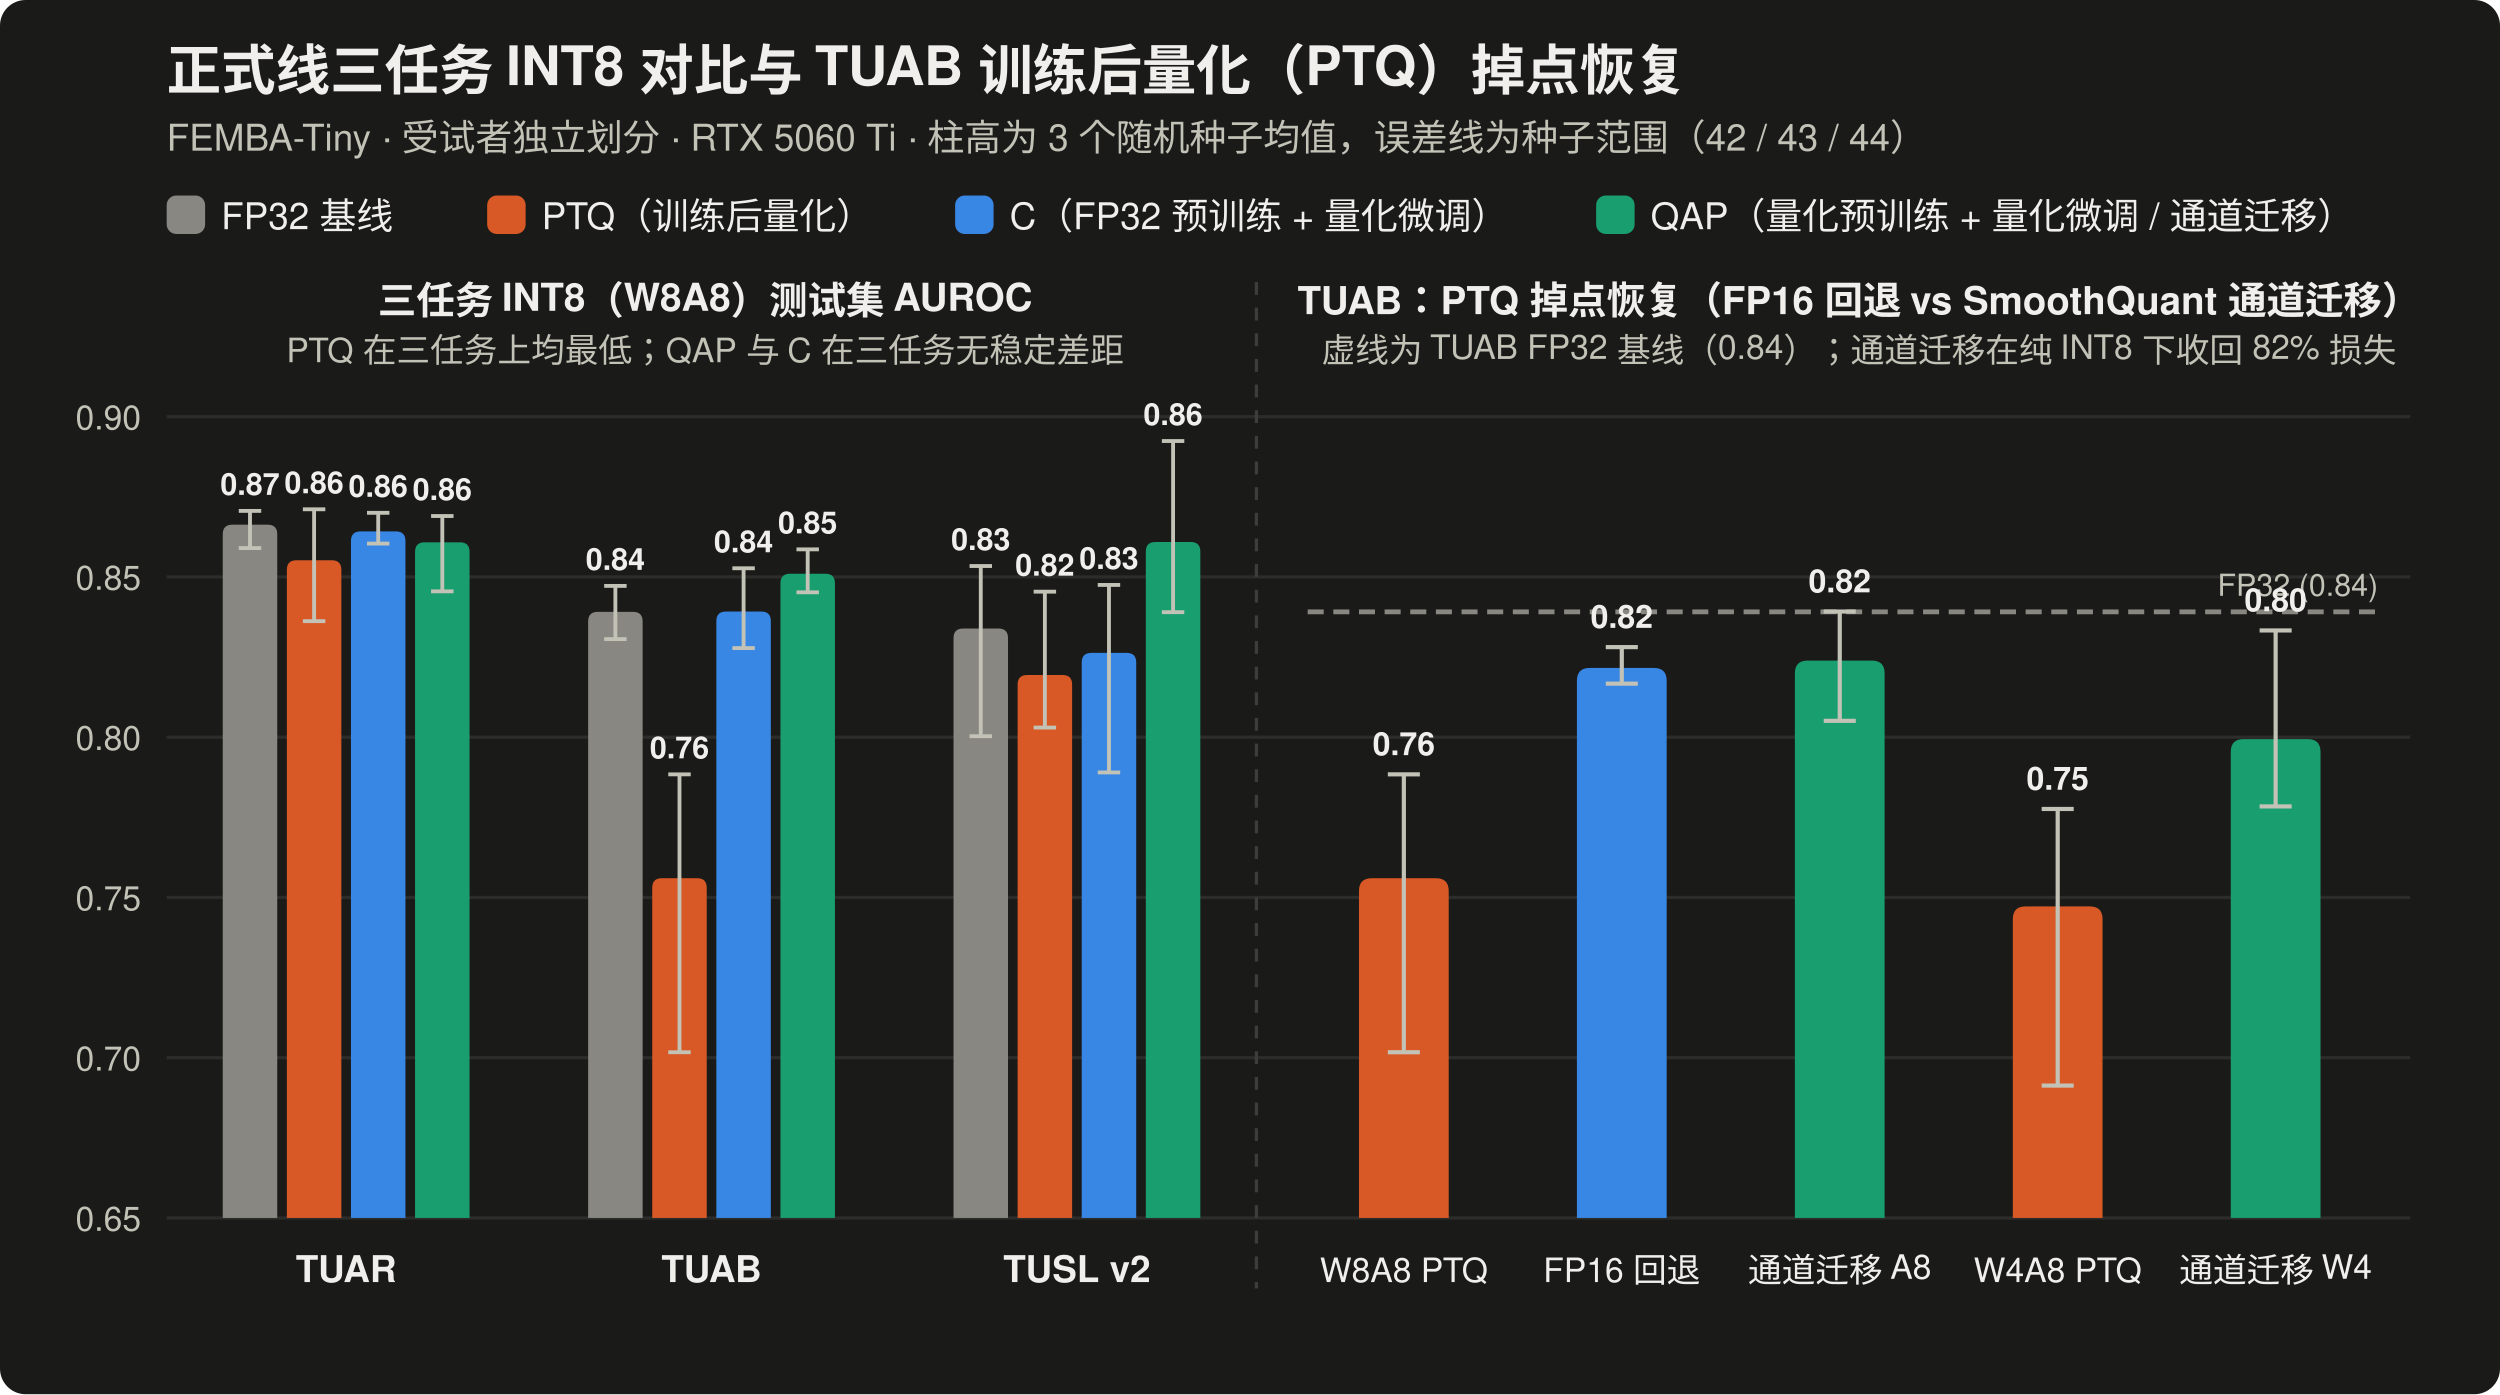
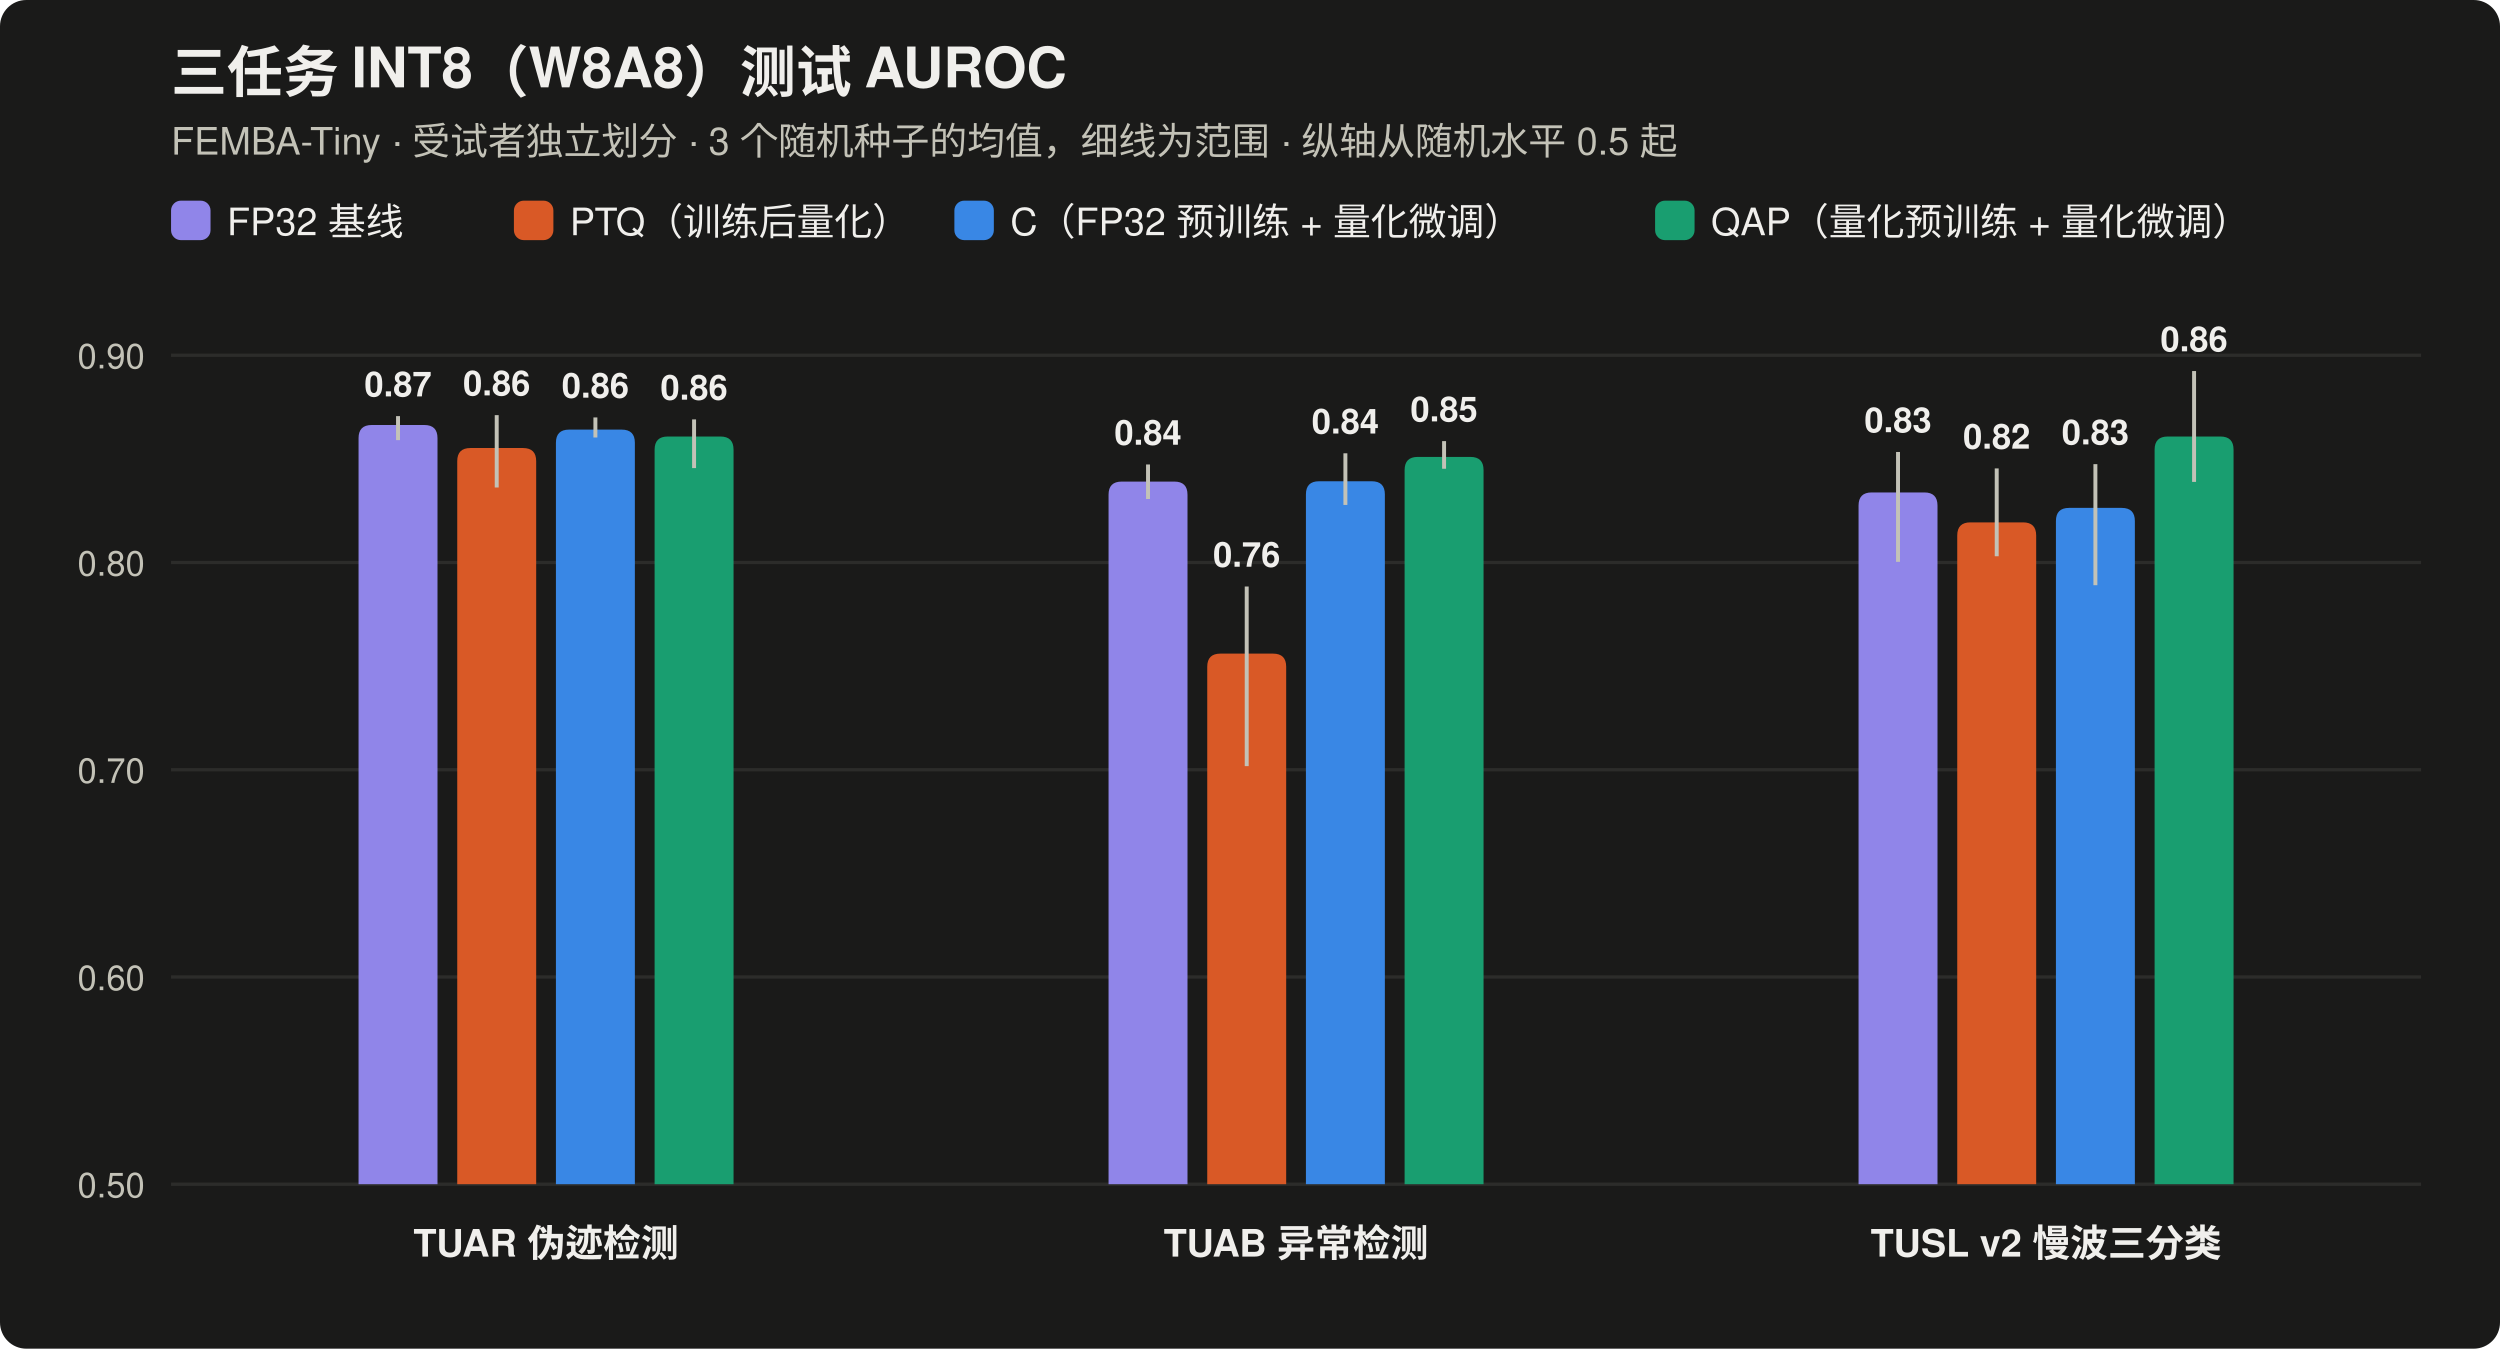
- <svg xmlns="http://www.w3.org/2000/svg" viewBox="0 0 780 435" width="780" height="435" role="img">
-   <rect width="780" height="435" fill="#1a1a19" rx="8" />
-   <text x="52" y="28" font-size="17" fill="#f0efec" font-weight="600" font-family="-apple-system, BlinkMacSystemFont, Segoe UI, Helvetica, Arial, sans-serif">正式线三任务 INT8 对比与 TUAB 训练后量化（PTQ）掉点恢复</text>
-   <text x="52" y="47" font-size="11.5" fill="#c3c2b7" font-family="-apple-system, BlinkMacSystemFont, Segoe UI, Helvetica, Arial, sans-serif">FEMBA-Tiny · 受试者独立划分 · RTX 5060 Ti · 柱高为 3 个随机种子均值，误差线为种子范围（42 / 43 / 44）</text>
-   <rect x="52" y="61" width="12" height="12" rx="3" fill="#898781" />
-   <text x="69" y="71.5" font-size="11.5" fill="#f0efec" font-family="-apple-system, BlinkMacSystemFont, Segoe UI, Helvetica, Arial, sans-serif">FP32 基线</text>
-   <rect x="152" y="61" width="12" height="12" rx="3" fill="#d95926" />
-   <text x="169" y="71.5" font-size="11.5" fill="#f0efec" font-family="-apple-system, BlinkMacSystemFont, Segoe UI, Helvetica, Arial, sans-serif">PTQ（训练后量化）</text>
-   <rect x="298" y="61" width="12" height="12" rx="3" fill="#3987e5" />
-   <text x="315" y="71.5" font-size="11.5" fill="#f0efec" font-family="-apple-system, BlinkMacSystemFont, Segoe UI, Helvetica, Arial, sans-serif">C（FP32 预训练 + 量化微调）</text>
-   <rect x="498" y="61" width="12" height="12" rx="3" fill="#199e70" />
-   <text x="515" y="71.5" font-size="11.5" fill="#f0efec" font-family="-apple-system, BlinkMacSystemFont, Segoe UI, Helvetica, Arial, sans-serif">QAP（量化预训练 + 量化微调 / 通道迁移）</text>
-   <text x="220" y="98" font-size="12" fill="#f0efec" text-anchor="middle" font-weight="600" font-family="-apple-system, BlinkMacSystemFont, Segoe UI, Helvetica, Arial, sans-serif">三任务 INT8（W8A8）测试集 AUROC</text>
-   <text x="220" y="113" font-size="10.5" fill="#c3c2b7" text-anchor="middle" font-family="-apple-system, BlinkMacSystemFont, Segoe UI, Helvetica, Arial, sans-serif">PTQ 在三任务上均最低；QAP 与 C 在三任务无稳定差距</text>
-   <text x="580" y="98" font-size="12" fill="#f0efec" text-anchor="middle" font-weight="600" font-family="-apple-system, BlinkMacSystemFont, Segoe UI, Helvetica, Arial, sans-serif">TUAB：PTQ 掉点恢复（FP16 回退 vs SmoothQuant 通道迁移）</text>
-   <text x="580" y="113" font-size="10.5" fill="#c3c2b7" text-anchor="middle" font-family="-apple-system, BlinkMacSystemFont, Segoe UI, Helvetica, Arial, sans-serif">虚线为 TUAB FP32 基线（0.84）；通道迁移在纯 INT8 下收回 82% 损失</text>
-   <line x1="52" y1="380.0" x2="752" y2="380.0" stroke="#2c2c2a" stroke-width="1" />
-   <text x="44" y="384.0" font-size="10.5" fill="#c3c2b7" text-anchor="end" font-family="-apple-system, BlinkMacSystemFont, Segoe UI, Helvetica, Arial, sans-serif">0.65</text>
-   <line x1="52" y1="330.0" x2="752" y2="330.0" stroke="#2c2c2a" stroke-width="1" />
-   <text x="44" y="334.0" font-size="10.5" fill="#c3c2b7" text-anchor="end" font-family="-apple-system, BlinkMacSystemFont, Segoe UI, Helvetica, Arial, sans-serif">0.70</text>
-   <line x1="52" y1="280.0" x2="752" y2="280.0" stroke="#2c2c2a" stroke-width="1" />
-   <text x="44" y="284.0" font-size="10.5" fill="#c3c2b7" text-anchor="end" font-family="-apple-system, BlinkMacSystemFont, Segoe UI, Helvetica, Arial, sans-serif">0.75</text>
-   <line x1="52" y1="230.0" x2="752" y2="230.0" stroke="#2c2c2a" stroke-width="1" />
-   <text x="44" y="234.0" font-size="10.5" fill="#c3c2b7" text-anchor="end" font-family="-apple-system, BlinkMacSystemFont, Segoe UI, Helvetica, Arial, sans-serif">0.80</text>
-   <line x1="52" y1="180.0" x2="752" y2="180.0" stroke="#2c2c2a" stroke-width="1" />
-   <text x="44" y="184.0" font-size="10.5" fill="#c3c2b7" text-anchor="end" font-family="-apple-system, BlinkMacSystemFont, Segoe UI, Helvetica, Arial, sans-serif">0.85</text>
-   <line x1="52" y1="130.0" x2="752" y2="130.0" stroke="#2c2c2a" stroke-width="1" />
-   <text x="44" y="134.0" font-size="10.5" fill="#c3c2b7" text-anchor="end" font-family="-apple-system, BlinkMacSystemFont, Segoe UI, Helvetica, Arial, sans-serif">0.90</text>
-   <line x1="392" y1="88" x2="392" y2="402" stroke="#3d3d3a" stroke-width="1" stroke-dasharray="4 4" />
-   <path d="M69.5,380.0 V166.7 Q69.5,163.7 72.5,163.7 H83.5 Q86.5,163.7 86.5,166.7 V380.0 Z" fill="#898781" />
-   <line x1="74.5" y1="159.4" x2="81.5" y2="159.4" stroke="#c3c2b7" stroke-width="1.2" />
-   <line x1="74.5" y1="171.0" x2="81.5" y2="171.0" stroke="#c3c2b7" stroke-width="1.2" />
-   <line x1="78.0" y1="159.4" x2="78.0" y2="171.0" stroke="#c3c2b7" stroke-width="1.2" />
-   <text x="78.0" y="154.4" font-size="9.5" fill="#f0efec" text-anchor="middle" font-weight="600" font-family="-apple-system, BlinkMacSystemFont, Segoe UI, Helvetica, Arial, sans-serif">0.87</text>
-   <path d="M89.5,380.0 V177.8 Q89.5,174.8 92.5,174.8 H103.5 Q106.5,174.8 106.5,177.8 V380.0 Z" fill="#d95926" />
-   <line x1="94.5" y1="158.9" x2="101.5" y2="158.9" stroke="#c3c2b7" stroke-width="1.2" />
-   <line x1="94.5" y1="193.8" x2="101.5" y2="193.8" stroke="#c3c2b7" stroke-width="1.2" />
-   <line x1="98.0" y1="158.9" x2="98.0" y2="193.8" stroke="#c3c2b7" stroke-width="1.2" />
-   <text x="98.0" y="153.9" font-size="9.5" fill="#f0efec" text-anchor="middle" font-weight="600" font-family="-apple-system, BlinkMacSystemFont, Segoe UI, Helvetica, Arial, sans-serif">0.86</text>
-   <path d="M109.5,380.0 V168.8 Q109.5,165.8 112.5,165.8 H123.5 Q126.5,165.8 126.5,168.8 V380.0 Z" fill="#3987e5" />
-   <line x1="114.5" y1="160.0" x2="121.5" y2="160.0" stroke="#c3c2b7" stroke-width="1.2" />
-   <line x1="114.5" y1="169.6" x2="121.5" y2="169.6" stroke="#c3c2b7" stroke-width="1.2" />
-   <line x1="118.0" y1="160.0" x2="118.0" y2="169.6" stroke="#c3c2b7" stroke-width="1.2" />
-   <text x="118.0" y="155.0" font-size="9.5" fill="#f0efec" text-anchor="middle" font-weight="600" font-family="-apple-system, BlinkMacSystemFont, Segoe UI, Helvetica, Arial, sans-serif">0.86</text>
-   <path d="M129.5,380.0 V172.2 Q129.5,169.2 132.5,169.2 H143.5 Q146.5,169.2 146.5,172.2 V380.0 Z" fill="#199e70" />
-   <line x1="134.5" y1="161.0" x2="141.5" y2="161.0" stroke="#c3c2b7" stroke-width="1.2" />
-   <line x1="134.5" y1="184.5" x2="141.5" y2="184.5" stroke="#c3c2b7" stroke-width="1.2" />
-   <line x1="138.0" y1="161.0" x2="138.0" y2="184.5" stroke="#c3c2b7" stroke-width="1.2" />
-   <text x="138.0" y="156.0" font-size="9.5" fill="#f0efec" text-anchor="middle" font-weight="600" font-family="-apple-system, BlinkMacSystemFont, Segoe UI, Helvetica, Arial, sans-serif">0.86</text>
-   <text x="108.0" y="400" font-size="11.5" fill="#f0efec" text-anchor="middle" font-weight="600" font-family="-apple-system, BlinkMacSystemFont, Segoe UI, Helvetica, Arial, sans-serif">TUAR</text>
-   <path d="M183.5,380.0 V193.9 Q183.5,190.9 186.5,190.9 H197.5 Q200.5,190.9 200.5,193.9 V380.0 Z" fill="#898781" />
-   <line x1="188.5" y1="182.8" x2="195.5" y2="182.8" stroke="#c3c2b7" stroke-width="1.2" />
-   <line x1="188.5" y1="199.4" x2="195.5" y2="199.4" stroke="#c3c2b7" stroke-width="1.2" />
-   <line x1="192.0" y1="182.8" x2="192.0" y2="199.4" stroke="#c3c2b7" stroke-width="1.2" />
-   <text x="192.0" y="177.8" font-size="9.5" fill="#f0efec" text-anchor="middle" font-weight="600" font-family="-apple-system, BlinkMacSystemFont, Segoe UI, Helvetica, Arial, sans-serif">0.84</text>
-   <path d="M203.5,380.0 V277.0 Q203.5,274.0 206.5,274.0 H217.5 Q220.5,274.0 220.5,277.0 V380.0 Z" fill="#d95926" />
-   <line x1="208.5" y1="241.6" x2="215.5" y2="241.6" stroke="#c3c2b7" stroke-width="1.2" />
-   <line x1="208.5" y1="328.3" x2="215.5" y2="328.3" stroke="#c3c2b7" stroke-width="1.2" />
-   <line x1="212.0" y1="241.6" x2="212.0" y2="328.3" stroke="#c3c2b7" stroke-width="1.2" />
-   <text x="212.0" y="236.6" font-size="9.5" fill="#f0efec" text-anchor="middle" font-weight="600" font-family="-apple-system, BlinkMacSystemFont, Segoe UI, Helvetica, Arial, sans-serif">0.76</text>
-   <path d="M223.5,380.0 V193.8 Q223.5,190.8 226.5,190.8 H237.5 Q240.5,190.8 240.5,193.8 V380.0 Z" fill="#3987e5" />
-   <line x1="228.5" y1="177.3" x2="235.5" y2="177.3" stroke="#c3c2b7" stroke-width="1.2" />
-   <line x1="228.5" y1="202.2" x2="235.5" y2="202.2" stroke="#c3c2b7" stroke-width="1.2" />
-   <line x1="232.0" y1="177.3" x2="232.0" y2="202.2" stroke="#c3c2b7" stroke-width="1.2" />
-   <text x="232.0" y="172.3" font-size="9.5" fill="#f0efec" text-anchor="middle" font-weight="600" font-family="-apple-system, BlinkMacSystemFont, Segoe UI, Helvetica, Arial, sans-serif">0.84</text>
-   <path d="M243.5,380.0 V182.0 Q243.5,179.0 246.5,179.0 H257.5 Q260.5,179.0 260.5,182.0 V380.0 Z" fill="#199e70" />
-   <line x1="248.5" y1="171.4" x2="255.5" y2="171.4" stroke="#c3c2b7" stroke-width="1.2" />
-   <line x1="248.5" y1="184.8" x2="255.5" y2="184.8" stroke="#c3c2b7" stroke-width="1.2" />
-   <line x1="252.0" y1="171.4" x2="252.0" y2="184.8" stroke="#c3c2b7" stroke-width="1.2" />
-   <text x="252.0" y="166.4" font-size="9.5" fill="#f0efec" text-anchor="middle" font-weight="600" font-family="-apple-system, BlinkMacSystemFont, Segoe UI, Helvetica, Arial, sans-serif">0.85</text>
-   <text x="222.0" y="400" font-size="11.5" fill="#f0efec" text-anchor="middle" font-weight="600" font-family="-apple-system, BlinkMacSystemFont, Segoe UI, Helvetica, Arial, sans-serif">TUAB</text>
-   <path d="M297.5,380.0 V199.1 Q297.5,196.1 300.5,196.1 H311.5 Q314.5,196.1 314.5,199.1 V380.0 Z" fill="#898781" />
-   <line x1="302.5" y1="176.6" x2="309.5" y2="176.6" stroke="#c3c2b7" stroke-width="1.2" />
-   <line x1="302.5" y1="229.7" x2="309.5" y2="229.7" stroke="#c3c2b7" stroke-width="1.2" />
-   <line x1="306.0" y1="176.6" x2="306.0" y2="229.7" stroke="#c3c2b7" stroke-width="1.2" />
-   <text x="306.0" y="171.6" font-size="9.5" fill="#f0efec" text-anchor="middle" font-weight="600" font-family="-apple-system, BlinkMacSystemFont, Segoe UI, Helvetica, Arial, sans-serif">0.83</text>
-   <path d="M317.5,380.0 V213.6 Q317.5,210.6 320.5,210.6 H331.5 Q334.5,210.6 334.5,213.6 V380.0 Z" fill="#d95926" />
-   <line x1="322.5" y1="184.6" x2="329.5" y2="184.6" stroke="#c3c2b7" stroke-width="1.2" />
-   <line x1="322.5" y1="227.0" x2="329.5" y2="227.0" stroke="#c3c2b7" stroke-width="1.2" />
-   <line x1="326.0" y1="184.6" x2="326.0" y2="227.0" stroke="#c3c2b7" stroke-width="1.2" />
-   <text x="326.0" y="179.6" font-size="9.5" fill="#f0efec" text-anchor="middle" font-weight="600" font-family="-apple-system, BlinkMacSystemFont, Segoe UI, Helvetica, Arial, sans-serif">0.82</text>
-   <path d="M337.5,380.0 V206.7 Q337.5,203.7 340.5,203.7 H351.5 Q354.5,203.7 354.5,206.7 V380.0 Z" fill="#3987e5" />
-   <line x1="342.5" y1="182.5" x2="349.5" y2="182.5" stroke="#c3c2b7" stroke-width="1.2" />
-   <line x1="342.5" y1="241.0" x2="349.5" y2="241.0" stroke="#c3c2b7" stroke-width="1.2" />
-   <line x1="346.0" y1="182.5" x2="346.0" y2="241.0" stroke="#c3c2b7" stroke-width="1.2" />
-   <text x="346.0" y="177.5" font-size="9.5" fill="#f0efec" text-anchor="middle" font-weight="600" font-family="-apple-system, BlinkMacSystemFont, Segoe UI, Helvetica, Arial, sans-serif">0.83</text>
-   <path d="M357.5,380.0 V172.1 Q357.5,169.1 360.5,169.1 H371.5 Q374.5,169.1 374.5,172.1 V380.0 Z" fill="#199e70" />
-   <line x1="362.5" y1="137.6" x2="369.5" y2="137.6" stroke="#c3c2b7" stroke-width="1.2" />
-   <line x1="362.5" y1="191.0" x2="369.5" y2="191.0" stroke="#c3c2b7" stroke-width="1.2" />
-   <line x1="366.0" y1="137.6" x2="366.0" y2="191.0" stroke="#c3c2b7" stroke-width="1.2" />
-   <text x="366.0" y="132.6" font-size="9.5" fill="#f0efec" text-anchor="middle" font-weight="600" font-family="-apple-system, BlinkMacSystemFont, Segoe UI, Helvetica, Arial, sans-serif">0.86</text>
-   <text x="336.0" y="400" font-size="11.5" fill="#f0efec" text-anchor="middle" font-weight="600" font-family="-apple-system, BlinkMacSystemFont, Segoe UI, Helvetica, Arial, sans-serif">TUSL v2</text>
-   <line x1="408" y1="190.9" x2="744" y2="190.9" stroke="#898781" stroke-width="1.5" stroke-dasharray="5 3" />
-   <text x="742" y="185.9" font-size="9.5" fill="#c3c2b7" text-anchor="end" font-family="-apple-system, BlinkMacSystemFont, Segoe UI, Helvetica, Arial, sans-serif">FP32 (0.84)</text>
-   <path d="M424.0,380.0 V278.0 Q424.0,274.0 428.0,274.0 H448.0 Q452.0,274.0 452.0,278.0 V380.0 Z" fill="#d95926" />
-   <line x1="433.0" y1="241.6" x2="443.0" y2="241.6" stroke="#c3c2b7" stroke-width="1.3" />
-   <line x1="433.0" y1="328.3" x2="443.0" y2="328.3" stroke="#c3c2b7" stroke-width="1.3" />
-   <line x1="438.0" y1="241.6" x2="438.0" y2="328.3" stroke="#c3c2b7" stroke-width="1.3" />
-   <text x="438.0" y="235.6" font-size="10" fill="#f0efec" text-anchor="middle" font-weight="600" font-family="-apple-system, BlinkMacSystemFont, Segoe UI, Helvetica, Arial, sans-serif">0.76</text>
-   <text x="438.0" y="400" font-size="10.5" fill="#f0efec" text-anchor="middle" font-weight="500" font-family="-apple-system, BlinkMacSystemFont, Segoe UI, Helvetica, Arial, sans-serif">W8A8 PTQ</text>
-   <path d="M492.0,380.0 V212.4 Q492.0,208.4 496.0,208.4 H516.0 Q520.0,208.4 520.0,212.4 V380.0 Z" fill="#3987e5" />
-   <line x1="501.0" y1="201.9" x2="511.0" y2="201.9" stroke="#c3c2b7" stroke-width="1.3" />
-   <line x1="501.0" y1="213.3" x2="511.0" y2="213.3" stroke="#c3c2b7" stroke-width="1.3" />
-   <line x1="506.0" y1="201.9" x2="506.0" y2="213.3" stroke="#c3c2b7" stroke-width="1.3" />
-   <text x="506.0" y="195.9" font-size="10" fill="#f0efec" text-anchor="middle" font-weight="600" font-family="-apple-system, BlinkMacSystemFont, Segoe UI, Helvetica, Arial, sans-serif">0.82</text>
-   <text x="506.0" y="400" font-size="10.5" fill="#f0efec" text-anchor="middle" font-weight="500" font-family="-apple-system, BlinkMacSystemFont, Segoe UI, Helvetica, Arial, sans-serif">FP16 回退</text>
-   <path d="M560.0,380.0 V210.1 Q560.0,206.1 564.0,206.1 H584.0 Q588.0,206.1 588.0,210.1 V380.0 Z" fill="#199e70" />
-   <line x1="569.0" y1="190.8" x2="579.0" y2="190.8" stroke="#c3c2b7" stroke-width="1.3" />
-   <line x1="569.0" y1="224.9" x2="579.0" y2="224.9" stroke="#c3c2b7" stroke-width="1.3" />
-   <line x1="574.0" y1="190.8" x2="574.0" y2="224.9" stroke="#c3c2b7" stroke-width="1.3" />
-   <text x="574.0" y="184.8" font-size="10" fill="#f0efec" text-anchor="middle" font-weight="600" font-family="-apple-system, BlinkMacSystemFont, Segoe UI, Helvetica, Arial, sans-serif">0.82</text>
-   <text x="574.0" y="400" font-size="10.5" fill="#f0efec" text-anchor="middle" font-weight="500" font-family="-apple-system, BlinkMacSystemFont, Segoe UI, Helvetica, Arial, sans-serif">通道迁移 A8</text>
-   <path d="M628.0,380.0 V286.8 Q628.0,282.8 632.0,282.8 H652.0 Q656.0,282.8 656.0,286.8 V380.0 Z" fill="#d95926" />
-   <line x1="637.0" y1="252.4" x2="647.0" y2="252.4" stroke="#c3c2b7" stroke-width="1.3" />
-   <line x1="637.0" y1="338.7" x2="647.0" y2="338.7" stroke="#c3c2b7" stroke-width="1.3" />
-   <line x1="642.0" y1="252.4" x2="642.0" y2="338.7" stroke="#c3c2b7" stroke-width="1.3" />
-   <text x="642.0" y="246.4" font-size="10" fill="#f0efec" text-anchor="middle" font-weight="600" font-family="-apple-system, BlinkMacSystemFont, Segoe UI, Helvetica, Arial, sans-serif">0.75</text>
-   <text x="642.0" y="400" font-size="10.5" fill="#f0efec" text-anchor="middle" font-weight="500" font-family="-apple-system, BlinkMacSystemFont, Segoe UI, Helvetica, Arial, sans-serif">W4A8 PTQ</text>
-   <path d="M696.0,380.0 V234.6 Q696.0,230.6 700.0,230.6 H720.0 Q724.0,230.6 724.0,234.6 V380.0 Z" fill="#199e70" />
-   <line x1="705.0" y1="196.7" x2="715.0" y2="196.7" stroke="#c3c2b7" stroke-width="1.3" />
-   <line x1="705.0" y1="251.6" x2="715.0" y2="251.6" stroke="#c3c2b7" stroke-width="1.3" />
-   <line x1="710.0" y1="196.7" x2="710.0" y2="251.6" stroke="#c3c2b7" stroke-width="1.3" />
-   <text x="710.0" y="190.7" font-size="10" fill="#f0efec" text-anchor="middle" font-weight="600" font-family="-apple-system, BlinkMacSystemFont, Segoe UI, Helvetica, Arial, sans-serif">0.80</text>
-   <text x="710.0" y="400" font-size="10.5" fill="#f0efec" text-anchor="middle" font-weight="500" font-family="-apple-system, BlinkMacSystemFont, Segoe UI, Helvetica, Arial, sans-serif">通道迁移 W4</text>
+ <svg xmlns="http://www.w3.org/2000/svg" viewBox="0 0 760 410" width="760" height="410" role="img">
+   <rect width="760" height="410" fill="#1a1a19" rx="8" />
+   <text x="52" y="28" font-size="17" fill="#f0efec" text-anchor="start" font-weight="600" font-family="-apple-system, BlinkMacSystemFont, Segoe UI, Helvetica, Arial, sans-serif">三任务 INT8（W8A8）测试 AUROC</text>
+   <text x="52" y="47" font-size="11.5" fill="#c3c2b7" text-anchor="start" font-family="-apple-system, BlinkMacSystemFont, Segoe UI, Helvetica, Arial, sans-serif">FEMBA-Tiny · 受试者独立划分 · 3 个随机种子的均值，细线为范围 · 纵轴从随机水平 0.5 起</text>
+   <rect x="52" y="61" width="12" height="12" rx="3" fill="#9085e9" />
+   <text x="69" y="71.5" font-size="11.5" fill="#f0efec" text-anchor="start" font-family="-apple-system, BlinkMacSystemFont, Segoe UI, Helvetica, Arial, sans-serif">FP32 基线</text>
+   <rect x="156.23" y="61" width="12" height="12" rx="3" fill="#d95926" />
+   <text x="173.23" y="71.5" font-size="11.5" fill="#f0efec" text-anchor="start" font-family="-apple-system, BlinkMacSystemFont, Segoe UI, Helvetica, Arial, sans-serif">PTQ（训练后量化）</text>
+   <rect x="290.13" y="61" width="12" height="12" rx="3" fill="#3987e5" />
+   <text x="307.13" y="71.5" font-size="11.5" fill="#f0efec" text-anchor="start" font-family="-apple-system, BlinkMacSystemFont, Segoe UI, Helvetica, Arial, sans-serif">C（FP32 预训练 + 量化微调）</text>
+   <rect x="503.15" y="61" width="12" height="12" rx="3" fill="#199e70" />
+   <text x="520.15" y="71.5" font-size="11.5" fill="#f0efec" text-anchor="start" font-family="-apple-system, BlinkMacSystemFont, Segoe UI, Helvetica, Arial, sans-serif">QAP（量化预训练 + 量化微调）</text>
+   <line x1="52" y1="360.0" x2="736" y2="360.0" stroke="#2c2c2a" stroke-width="1" />
+   <text x="44" y="364.0" font-size="10.5" fill="#c3c2b7" text-anchor="end" font-family="-apple-system, BlinkMacSystemFont, Segoe UI, Helvetica, Arial, sans-serif">0.50</text>
+   <line x1="52" y1="297.0" x2="736" y2="297.0" stroke="#2c2c2a" stroke-width="1" />
+   <text x="44" y="301.0" font-size="10.5" fill="#c3c2b7" text-anchor="end" font-family="-apple-system, BlinkMacSystemFont, Segoe UI, Helvetica, Arial, sans-serif">0.60</text>
+   <line x1="52" y1="234.0" x2="736" y2="234.0" stroke="#2c2c2a" stroke-width="1" />
+   <text x="44" y="238.0" font-size="10.5" fill="#c3c2b7" text-anchor="end" font-family="-apple-system, BlinkMacSystemFont, Segoe UI, Helvetica, Arial, sans-serif">0.70</text>
+   <line x1="52" y1="171.0" x2="736" y2="171.0" stroke="#2c2c2a" stroke-width="1" />
+   <text x="44" y="175.0" font-size="10.5" fill="#c3c2b7" text-anchor="end" font-family="-apple-system, BlinkMacSystemFont, Segoe UI, Helvetica, Arial, sans-serif">0.80</text>
+   <line x1="52" y1="108.0" x2="736" y2="108.0" stroke="#2c2c2a" stroke-width="1" />
+   <text x="44" y="112.0" font-size="10.5" fill="#c3c2b7" text-anchor="end" font-family="-apple-system, BlinkMacSystemFont, Segoe UI, Helvetica, Arial, sans-serif">0.90</text>
+   <path d="M109.0,360 V133.2 Q109.0,129.2 113.0,129.2 H129.0 Q133.0,129.2 133.0,133.2 V360 Z" fill="#9085e9" />
+   <line x1="121.0" y1="126.5" x2="121.0" y2="133.8" stroke="#c3c2b7" stroke-width="1.2" />
+   <text x="121.0" y="120.5" font-size="10.5" fill="#f0efec" text-anchor="middle" font-weight="600" font-family="-apple-system, BlinkMacSystemFont, Segoe UI, Helvetica, Arial, sans-serif">0.87</text>
+   <path d="M139.0,360 V140.2 Q139.0,136.2 143.0,136.2 H159.0 Q163.0,136.2 163.0,140.2 V360 Z" fill="#d95926" />
+   <line x1="151.0" y1="126.2" x2="151.0" y2="148.2" stroke="#c3c2b7" stroke-width="1.2" />
+   <text x="151.0" y="120.2" font-size="10.5" fill="#f0efec" text-anchor="middle" font-weight="600" font-family="-apple-system, BlinkMacSystemFont, Segoe UI, Helvetica, Arial, sans-serif">0.86</text>
+   <path d="M169.0,360 V134.6 Q169.0,130.6 173.0,130.6 H189.0 Q193.0,130.6 193.0,134.6 V360 Z" fill="#3987e5" />
+   <line x1="181.0" y1="126.9" x2="181.0" y2="133.0" stroke="#c3c2b7" stroke-width="1.2" />
+   <text x="181.0" y="120.9" font-size="10.5" fill="#f0efec" text-anchor="middle" font-weight="600" font-family="-apple-system, BlinkMacSystemFont, Segoe UI, Helvetica, Arial, sans-serif">0.86</text>
+   <path d="M199.0,360 V136.7 Q199.0,132.7 203.0,132.7 H219.0 Q223.0,132.7 223.0,136.7 V360 Z" fill="#199e70" />
+   <line x1="211.0" y1="127.5" x2="211.0" y2="142.3" stroke="#c3c2b7" stroke-width="1.2" />
+   <text x="211.0" y="121.5" font-size="10.5" fill="#f0efec" text-anchor="middle" font-weight="600" font-family="-apple-system, BlinkMacSystemFont, Segoe UI, Helvetica, Arial, sans-serif">0.86</text>
+   <text x="166.0" y="382" font-size="11.5" fill="#f0efec" text-anchor="middle" font-weight="600" font-family="-apple-system, BlinkMacSystemFont, Segoe UI, Helvetica, Arial, sans-serif">TUAR 伪迹检测</text>
+   <path d="M337.0,360 V150.4 Q337.0,146.4 341.0,146.4 H357.0 Q361.0,146.4 361.0,150.4 V360 Z" fill="#9085e9" />
+   <line x1="349.0" y1="141.2" x2="349.0" y2="151.7" stroke="#c3c2b7" stroke-width="1.2" />
+   <text x="349.0" y="135.2" font-size="10.5" fill="#f0efec" text-anchor="middle" font-weight="600" font-family="-apple-system, BlinkMacSystemFont, Segoe UI, Helvetica, Arial, sans-serif">0.84</text>
+   <path d="M367.0,360 V202.7 Q367.0,198.7 371.0,198.7 H387.0 Q391.0,198.7 391.0,202.7 V360 Z" fill="#d95926" />
+   <line x1="379.0" y1="178.3" x2="379.0" y2="232.9" stroke="#c3c2b7" stroke-width="1.2" />
+   <text x="379.0" y="172.3" font-size="10.5" fill="#f0efec" text-anchor="middle" font-weight="600" font-family="-apple-system, BlinkMacSystemFont, Segoe UI, Helvetica, Arial, sans-serif">0.76</text>
+   <path d="M397.0,360 V150.3 Q397.0,146.3 401.0,146.3 H417.0 Q421.0,146.3 421.0,150.3 V360 Z" fill="#3987e5" />
+   <line x1="409.0" y1="137.8" x2="409.0" y2="153.5" stroke="#c3c2b7" stroke-width="1.2" />
+   <text x="409.0" y="131.8" font-size="10.5" fill="#f0efec" text-anchor="middle" font-weight="600" font-family="-apple-system, BlinkMacSystemFont, Segoe UI, Helvetica, Arial, sans-serif">0.84</text>
+   <path d="M427.0,360 V142.9 Q427.0,138.9 431.0,138.9 H447.0 Q451.0,138.9 451.0,142.9 V360 Z" fill="#199e70" />
+   <line x1="439.0" y1="134.1" x2="439.0" y2="142.5" stroke="#c3c2b7" stroke-width="1.2" />
+   <text x="439.0" y="128.1" font-size="10.5" fill="#f0efec" text-anchor="middle" font-weight="600" font-family="-apple-system, BlinkMacSystemFont, Segoe UI, Helvetica, Arial, sans-serif">0.85</text>
+   <text x="394.0" y="382" font-size="11.5" fill="#f0efec" text-anchor="middle" font-weight="600" font-family="-apple-system, BlinkMacSystemFont, Segoe UI, Helvetica, Arial, sans-serif">TUAB 异常检测</text>
+   <path d="M565.0,360 V153.7 Q565.0,149.7 569.0,149.7 H585.0 Q589.0,149.7 589.0,153.7 V360 Z" fill="#9085e9" />
+   <line x1="577.0" y1="137.4" x2="577.0" y2="170.8" stroke="#c3c2b7" stroke-width="1.2" />
+   <text x="577.0" y="131.4" font-size="10.5" fill="#f0efec" text-anchor="middle" font-weight="600" font-family="-apple-system, BlinkMacSystemFont, Segoe UI, Helvetica, Arial, sans-serif">0.83</text>
+   <path d="M595.0,360 V162.8 Q595.0,158.8 599.0,158.8 H615.0 Q619.0,158.8 619.0,162.8 V360 Z" fill="#d95926" />
+   <line x1="607.0" y1="142.4" x2="607.0" y2="169.1" stroke="#c3c2b7" stroke-width="1.2" />
+   <text x="607.0" y="136.4" font-size="10.5" fill="#f0efec" text-anchor="middle" font-weight="600" font-family="-apple-system, BlinkMacSystemFont, Segoe UI, Helvetica, Arial, sans-serif">0.82</text>
+   <path d="M625.0,360 V158.4 Q625.0,154.4 629.0,154.4 H645.0 Q649.0,154.4 649.0,158.4 V360 Z" fill="#3987e5" />
+   <line x1="637.0" y1="141.1" x2="637.0" y2="177.9" stroke="#c3c2b7" stroke-width="1.2" />
+   <text x="637.0" y="135.1" font-size="10.5" fill="#f0efec" text-anchor="middle" font-weight="600" font-family="-apple-system, BlinkMacSystemFont, Segoe UI, Helvetica, Arial, sans-serif">0.83</text>
+   <path d="M655.0,360 V136.7 Q655.0,132.7 659.0,132.7 H675.0 Q679.0,132.7 679.0,136.7 V360 Z" fill="#199e70" />
+   <line x1="667.0" y1="112.8" x2="667.0" y2="146.5" stroke="#c3c2b7" stroke-width="1.2" />
+   <text x="667.0" y="106.8" font-size="10.5" fill="#f0efec" text-anchor="middle" font-weight="600" font-family="-apple-system, BlinkMacSystemFont, Segoe UI, Helvetica, Arial, sans-serif">0.86</text>
+   <text x="622.0" y="382" font-size="11.5" fill="#f0efec" text-anchor="middle" font-weight="600" font-family="-apple-system, BlinkMacSystemFont, Segoe UI, Helvetica, Arial, sans-serif">TUSL v2 慢波三分类</text>
</svg>
